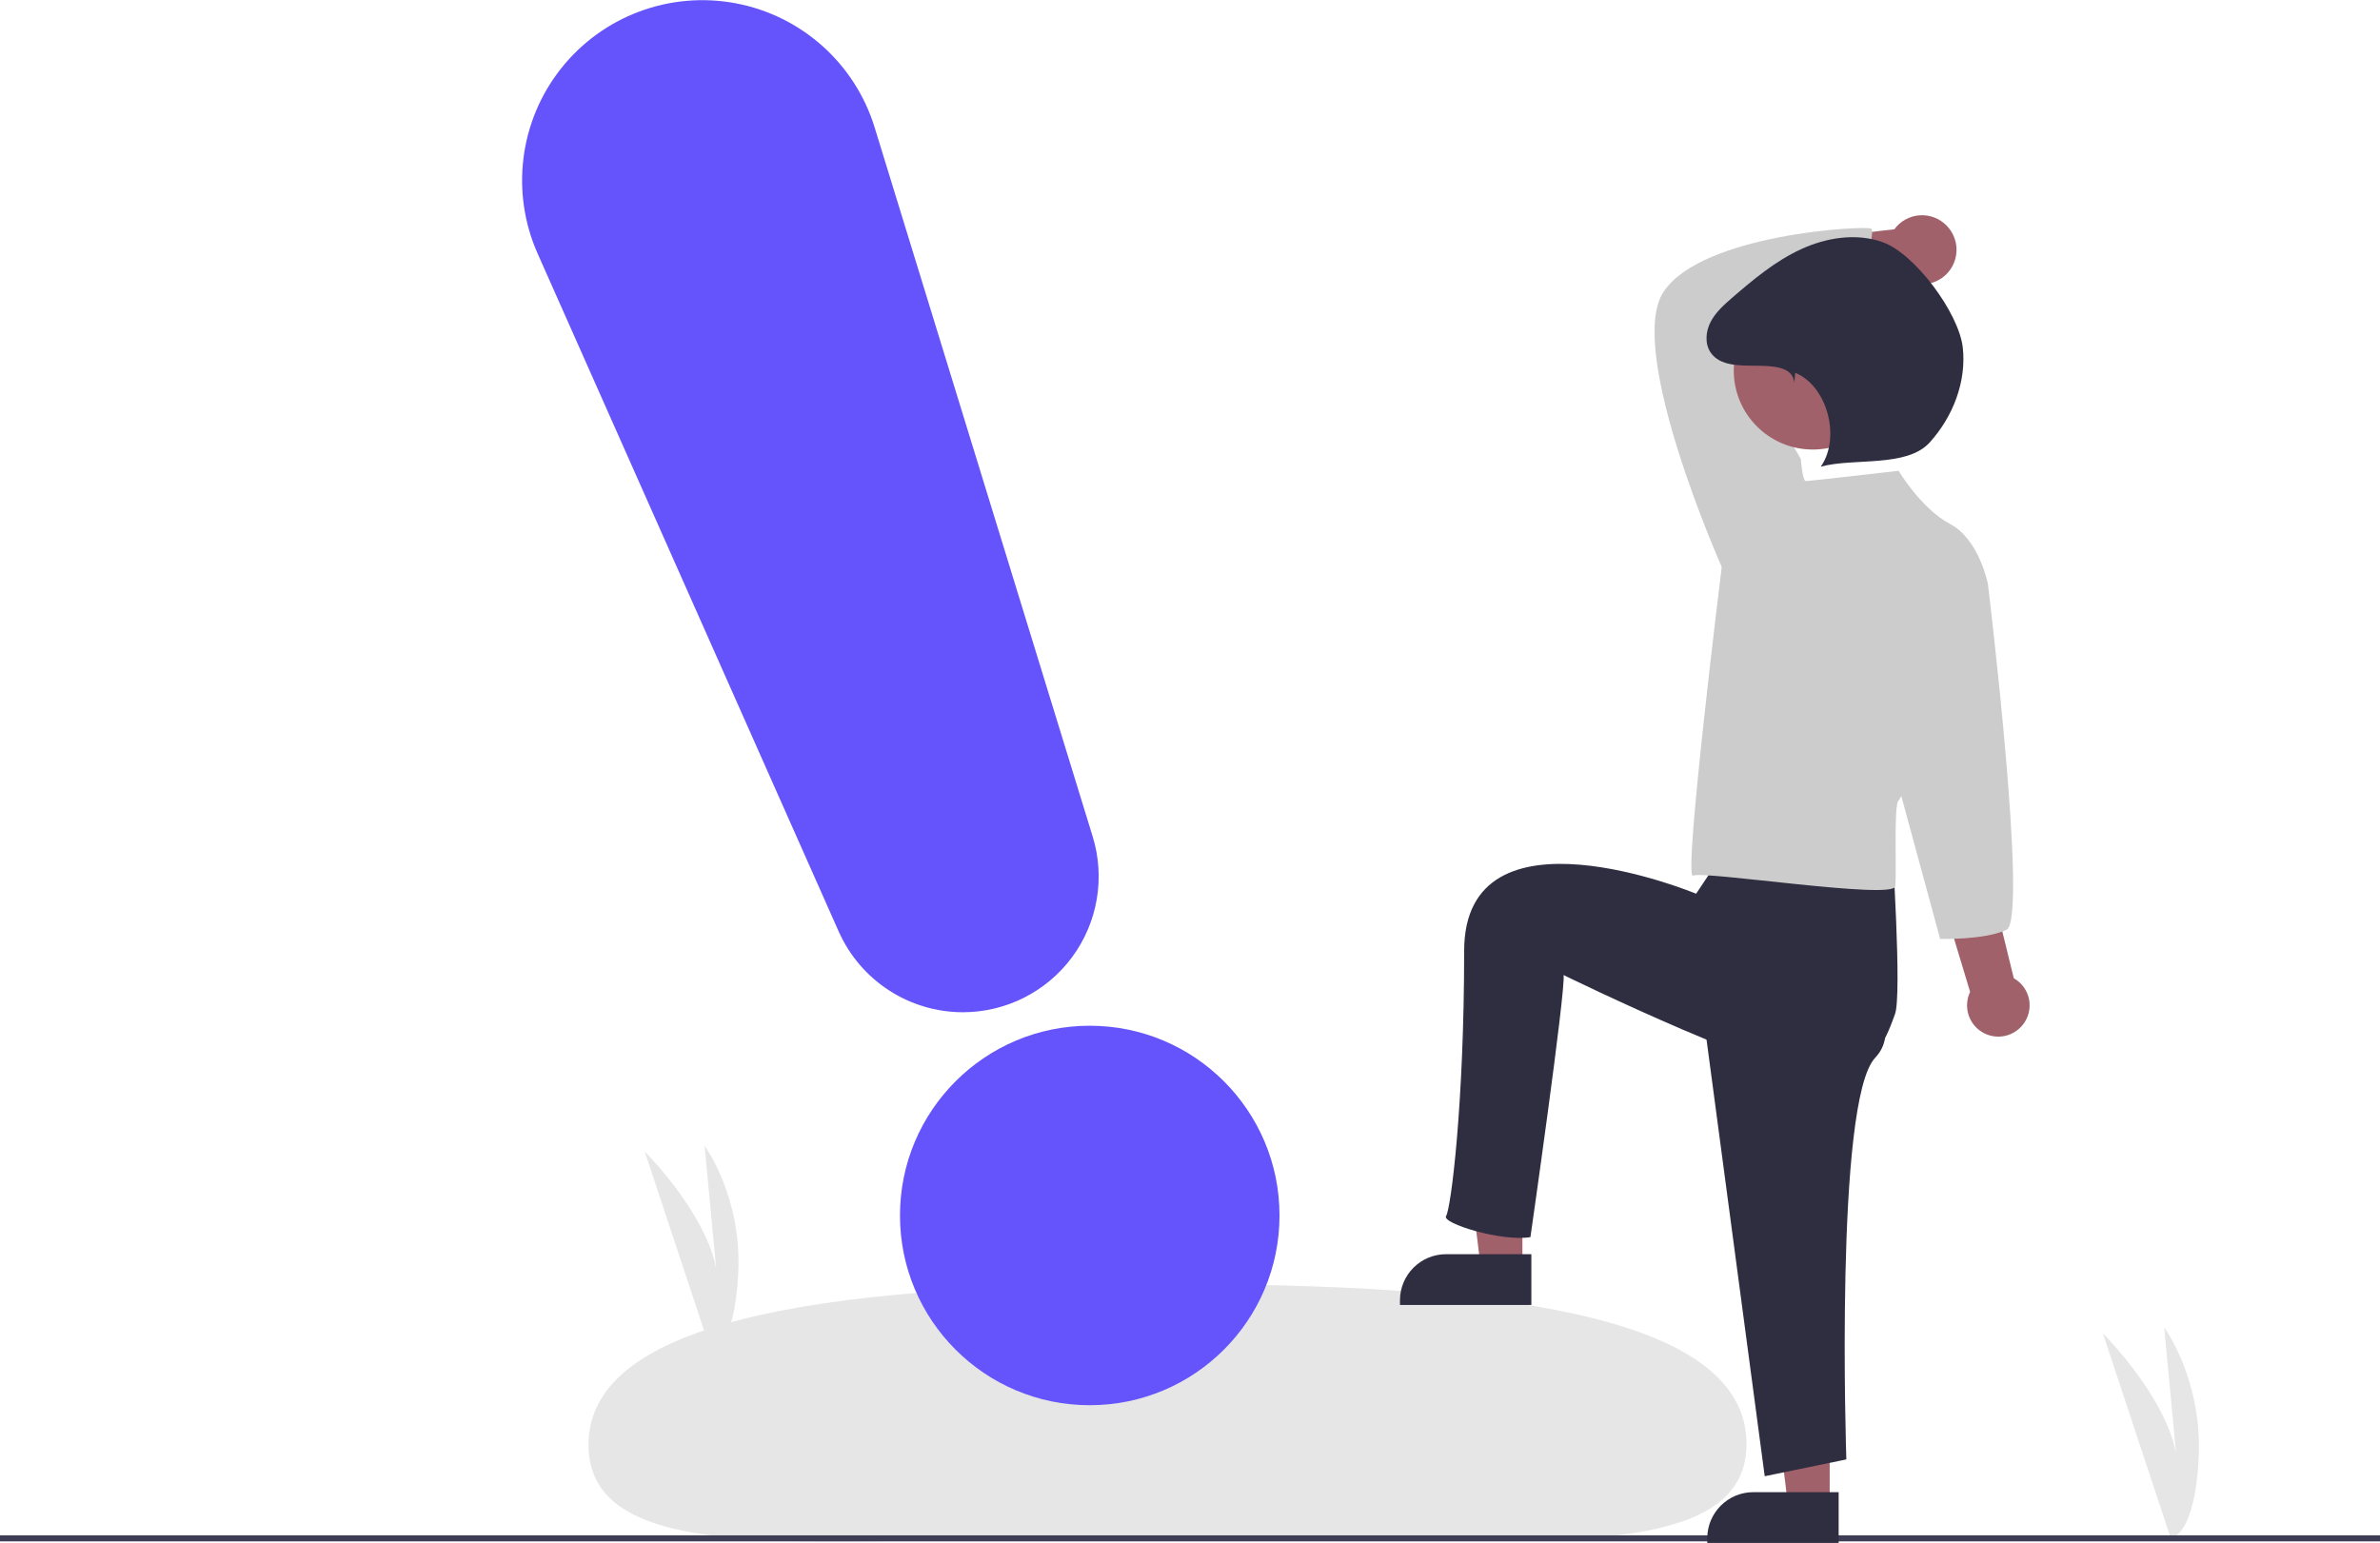
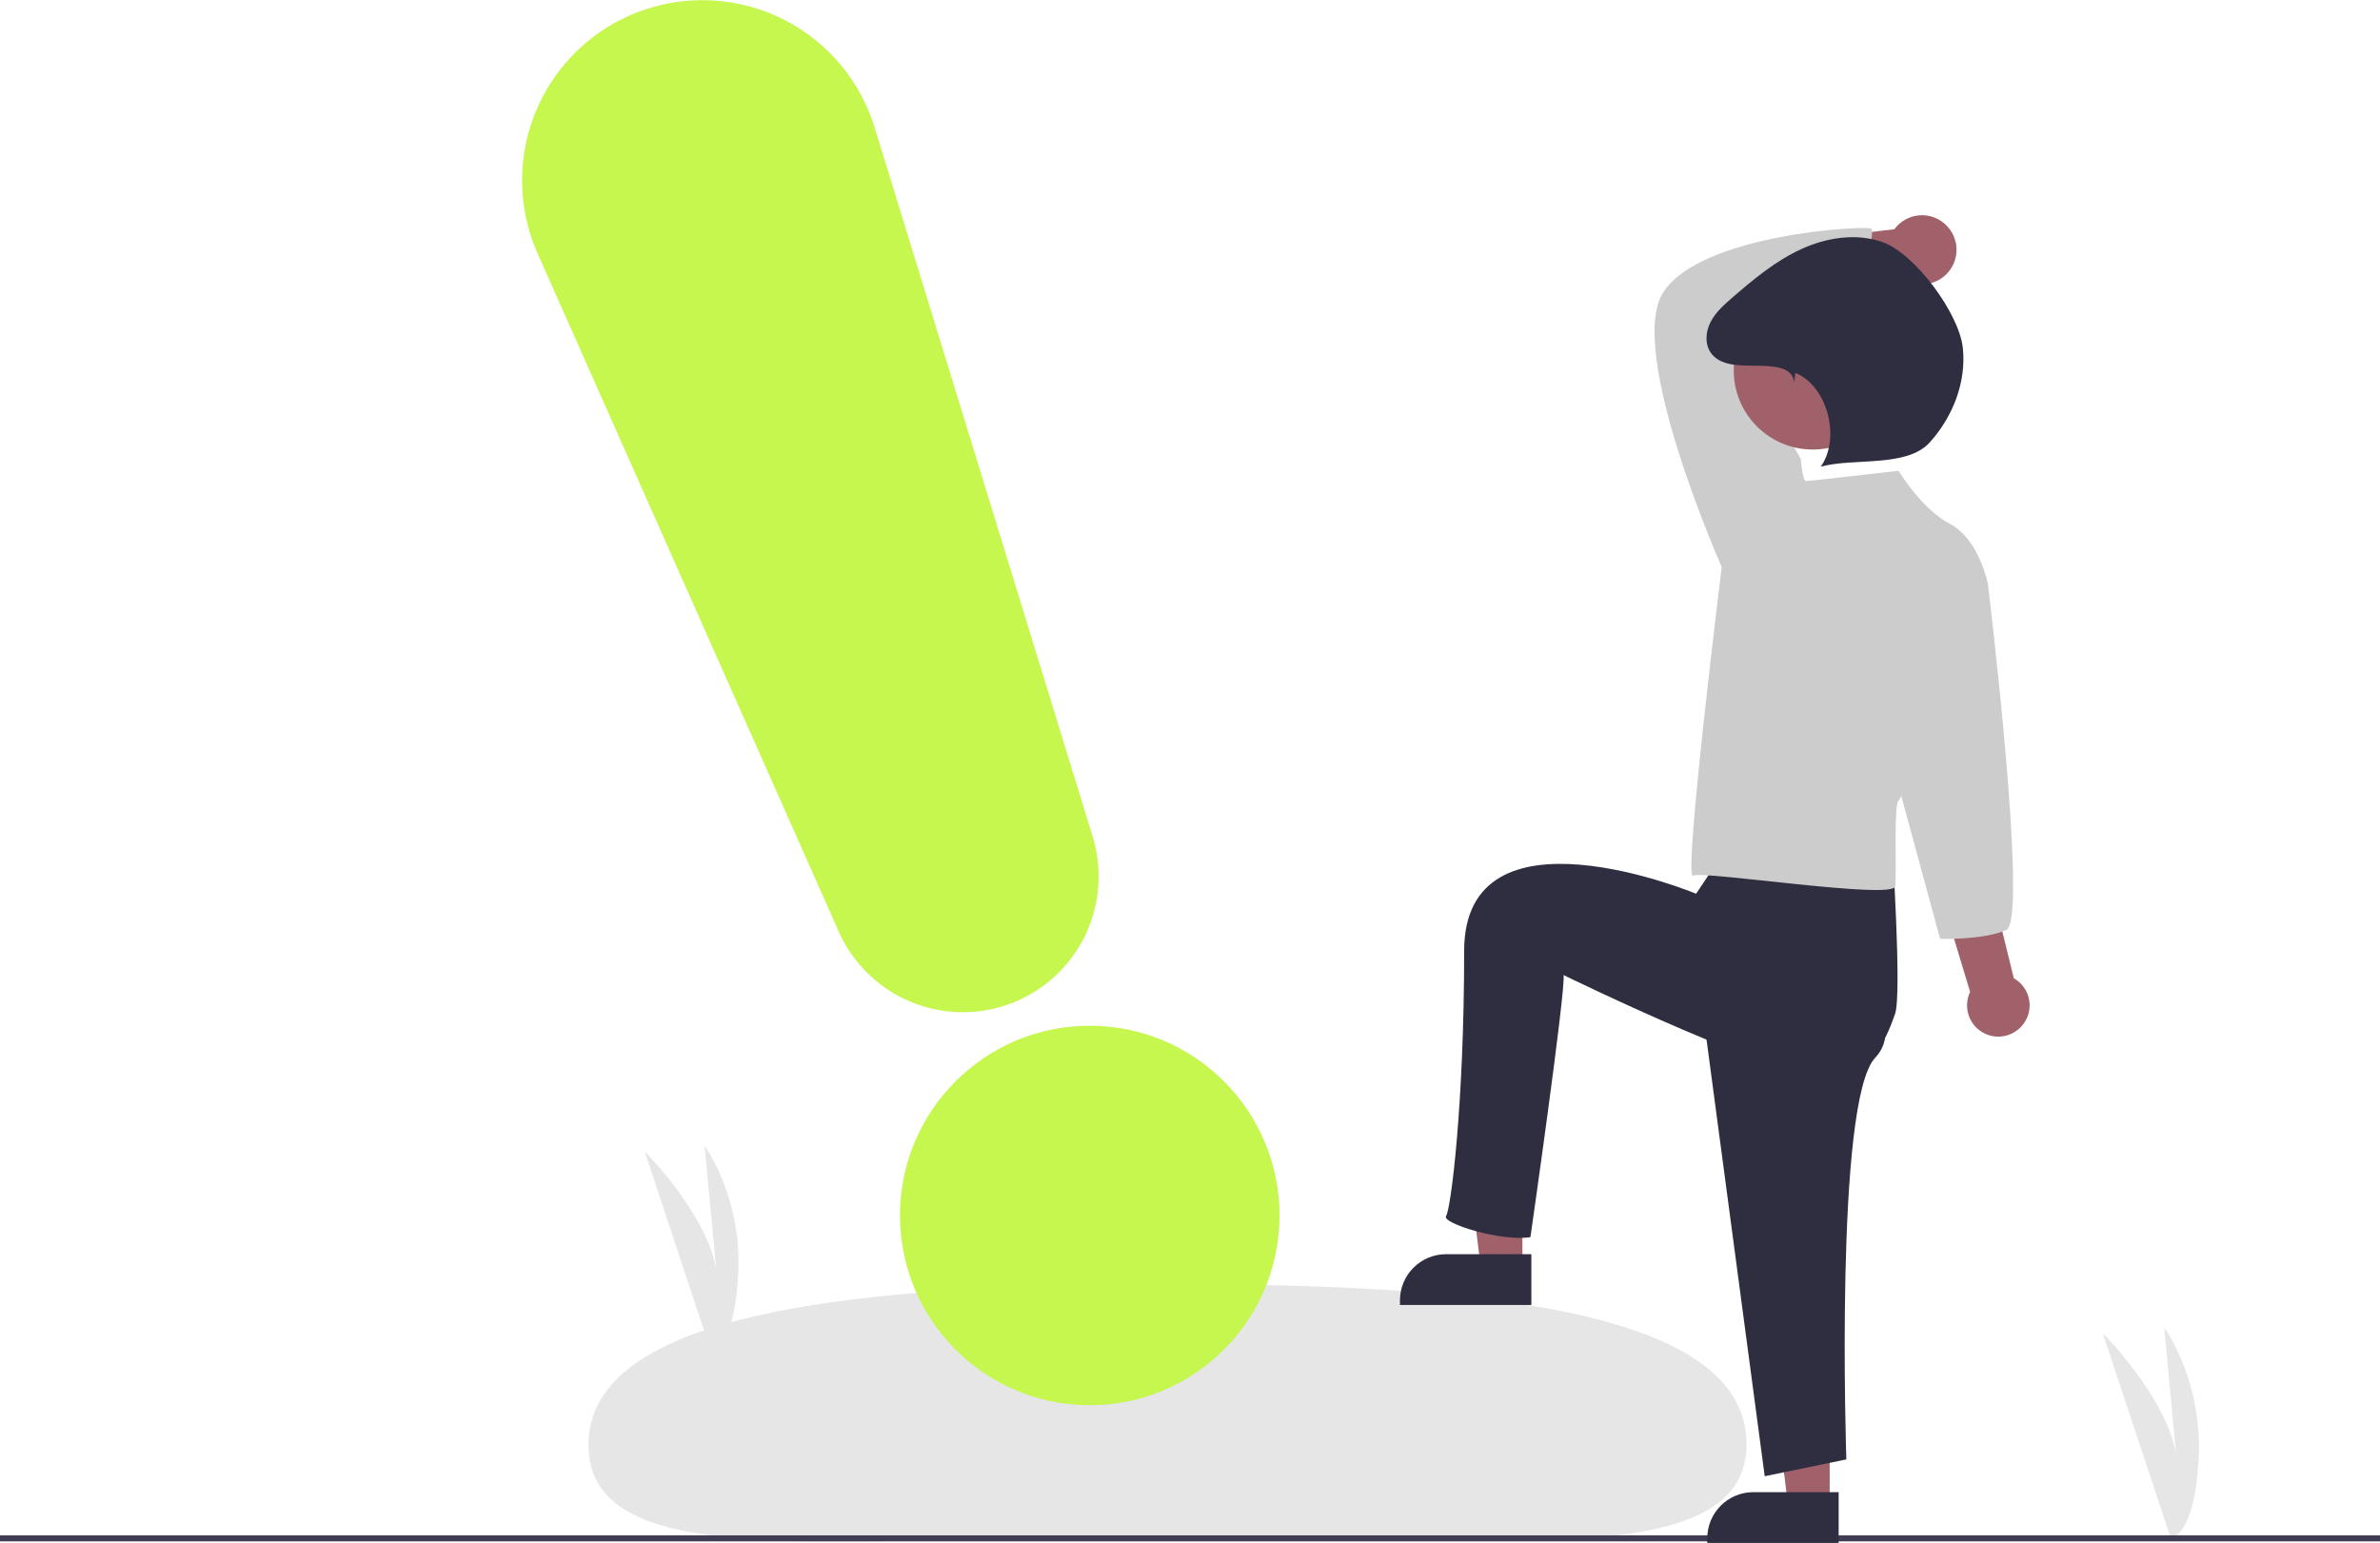
<svg xmlns="http://www.w3.org/2000/svg" width="790" height="512.208" data-name="Layer 1">
  <path fill="#e6e6e6" d="M720.563 510.693 698 442.603s24.818 24.817 24.818 45.181l-4.454-47.09s12.727 17.18 11.454 43.272-9.255 26.727-9.255 26.727ZM236.02 448.693 214 382.24s24.222 24.222 24.222 44.096l-4.348-45.96s12.421 16.77 11.18 42.233-9.033 26.085-9.033 26.085Z" />
  <path fill="#e6e6e6" d="M579.726 479.359c.037 43.715-86.665 30.268-192.81 30.36s-191.535 13.686-191.573-30.028 86.633-53.298 192.777-53.39 191.568 9.343 191.606 53.058Z" />
  <path fill="#3f3d56" d="M0 509.693h790v2H0z" />
  <path fill="#a0616a" d="M505.336 420.322h-13.877l-6.604-53.525h20.481v53.525z" />
  <path fill="#2f2e41" d="M480.006 416.357h28.304v16.851h-43.613v-1.541a15.31 15.31 0 0 1 15.309-15.31Z" />
  <path fill="#a0616a" d="M607.336 499.322h-13.877l-6.604-53.525h20.481v53.525z" />
  <path fill="#2f2e41" d="M582.006 495.357h28.304v16.851h-43.613v-1.541a15.31 15.31 0 0 1 15.309-15.31Z" />
  <path fill="#a0616a" d="M671.345 340.309a10.316 10.316 0 0 0-2.896-15.551l-32.23-131.293-20.608 8.867 38.336 126.949a10.372 10.372 0 0 0 17.398 11.028ZM646.208 74.964a11.382 11.382 0 0 0-17.416 1.152l-49.885 5.727 7.589 19.242 45.367-8.491a11.444 11.444 0 0 0 14.345-17.63Z" />
  <path fill="#2f2e41" d="m564 326.693 21.768 163.374 27.093-5.578s-3.984-118.981 9.563-133.325S605 311.694 605 311.694Z" />
  <path fill="#2f2e41" d="m573 281.693-10 15s-77-32-77 19-4.406 85.61-6 88 18.438 8.594 28 7c0 0 11.797-82.219 11-87 0 0 75.534 37.033 89.877 33.846S626.61 343.068 629 336.693s-1-57-1-57l-47.81-14.59Z" />
  <path fill="#ccc" d="m574.35 191.633-2.851-3.42s-31.924-71.829-19.382-91.211 67.267-22.233 68.977-21.093-4.084 15.943-.094 22.784c0 0-42.394 9.191-45.244 10.331s21.966 43.274 21.966 43.274l-2.85 25.653Z" />
  <path fill="#ccc" d="M630.215 156.289s-29.643 3.42-30.783 3.42-1.71-7.41-1.71-7.41l-26.223 35.913S558.579 292.403 562 290.693s66.505 8.112 67.075 3.551-.57-27.363 1.14-28.503 29.644-71.828 29.644-71.828-2.85-14.822-12.542-19.952-17.102-17.672-17.102-17.672Z" />
  <path fill="#ccc" d="m650.738 184.222 9.12 9.69s13.553 111.36 6.142 114.781-22 3-22 3L629.645 258.9Z" />
  <circle cx="601.73" cy="122.998" r="26.239" fill="#a0616a" />
  <path fill="#2f2e41" d="M595.573 127.092c-.355-5.445-7.223-5.631-12.68-5.683s-11.977.144-15.065-4.355c-2.04-2.973-1.65-7.1.035-10.288s4.458-5.639 7.186-7.997c7.041-6.09 14.298-12.13 22.752-16.027s18.36-5.472 27.128-2.343c10.77 3.843 25.329 23.625 26.586 34.991s-3.285 22.953-10.942 31.446-25.182 5.067-36.21 8.088c6.704-9.49 2.285-26.732-8.456-31.164Z" />
-   <circle cx="361.722" cy="403.505" r="62.989" fill="#6554fb" />
-   <path fill="#6554fb" d="M319.656 336.04a45.16 45.16 0 0 1-41.255-26.787L178.449 84.162a59.83 59.83 0 1 1 111.87-41.865l72.377 235.412a45.08 45.08 0 0 1-43.04 58.33Z" />
+   <circle cx="361.722" cy="403.505" r="62.989" fill="#C5F74E" />
+   <path fill="#C5F74E" d="M319.656 336.04a45.16 45.16 0 0 1-41.255-26.787L178.449 84.162a59.83 59.83 0 1 1 111.87-41.865l72.377 235.412a45.08 45.08 0 0 1-43.04 58.33Z" />
</svg>
